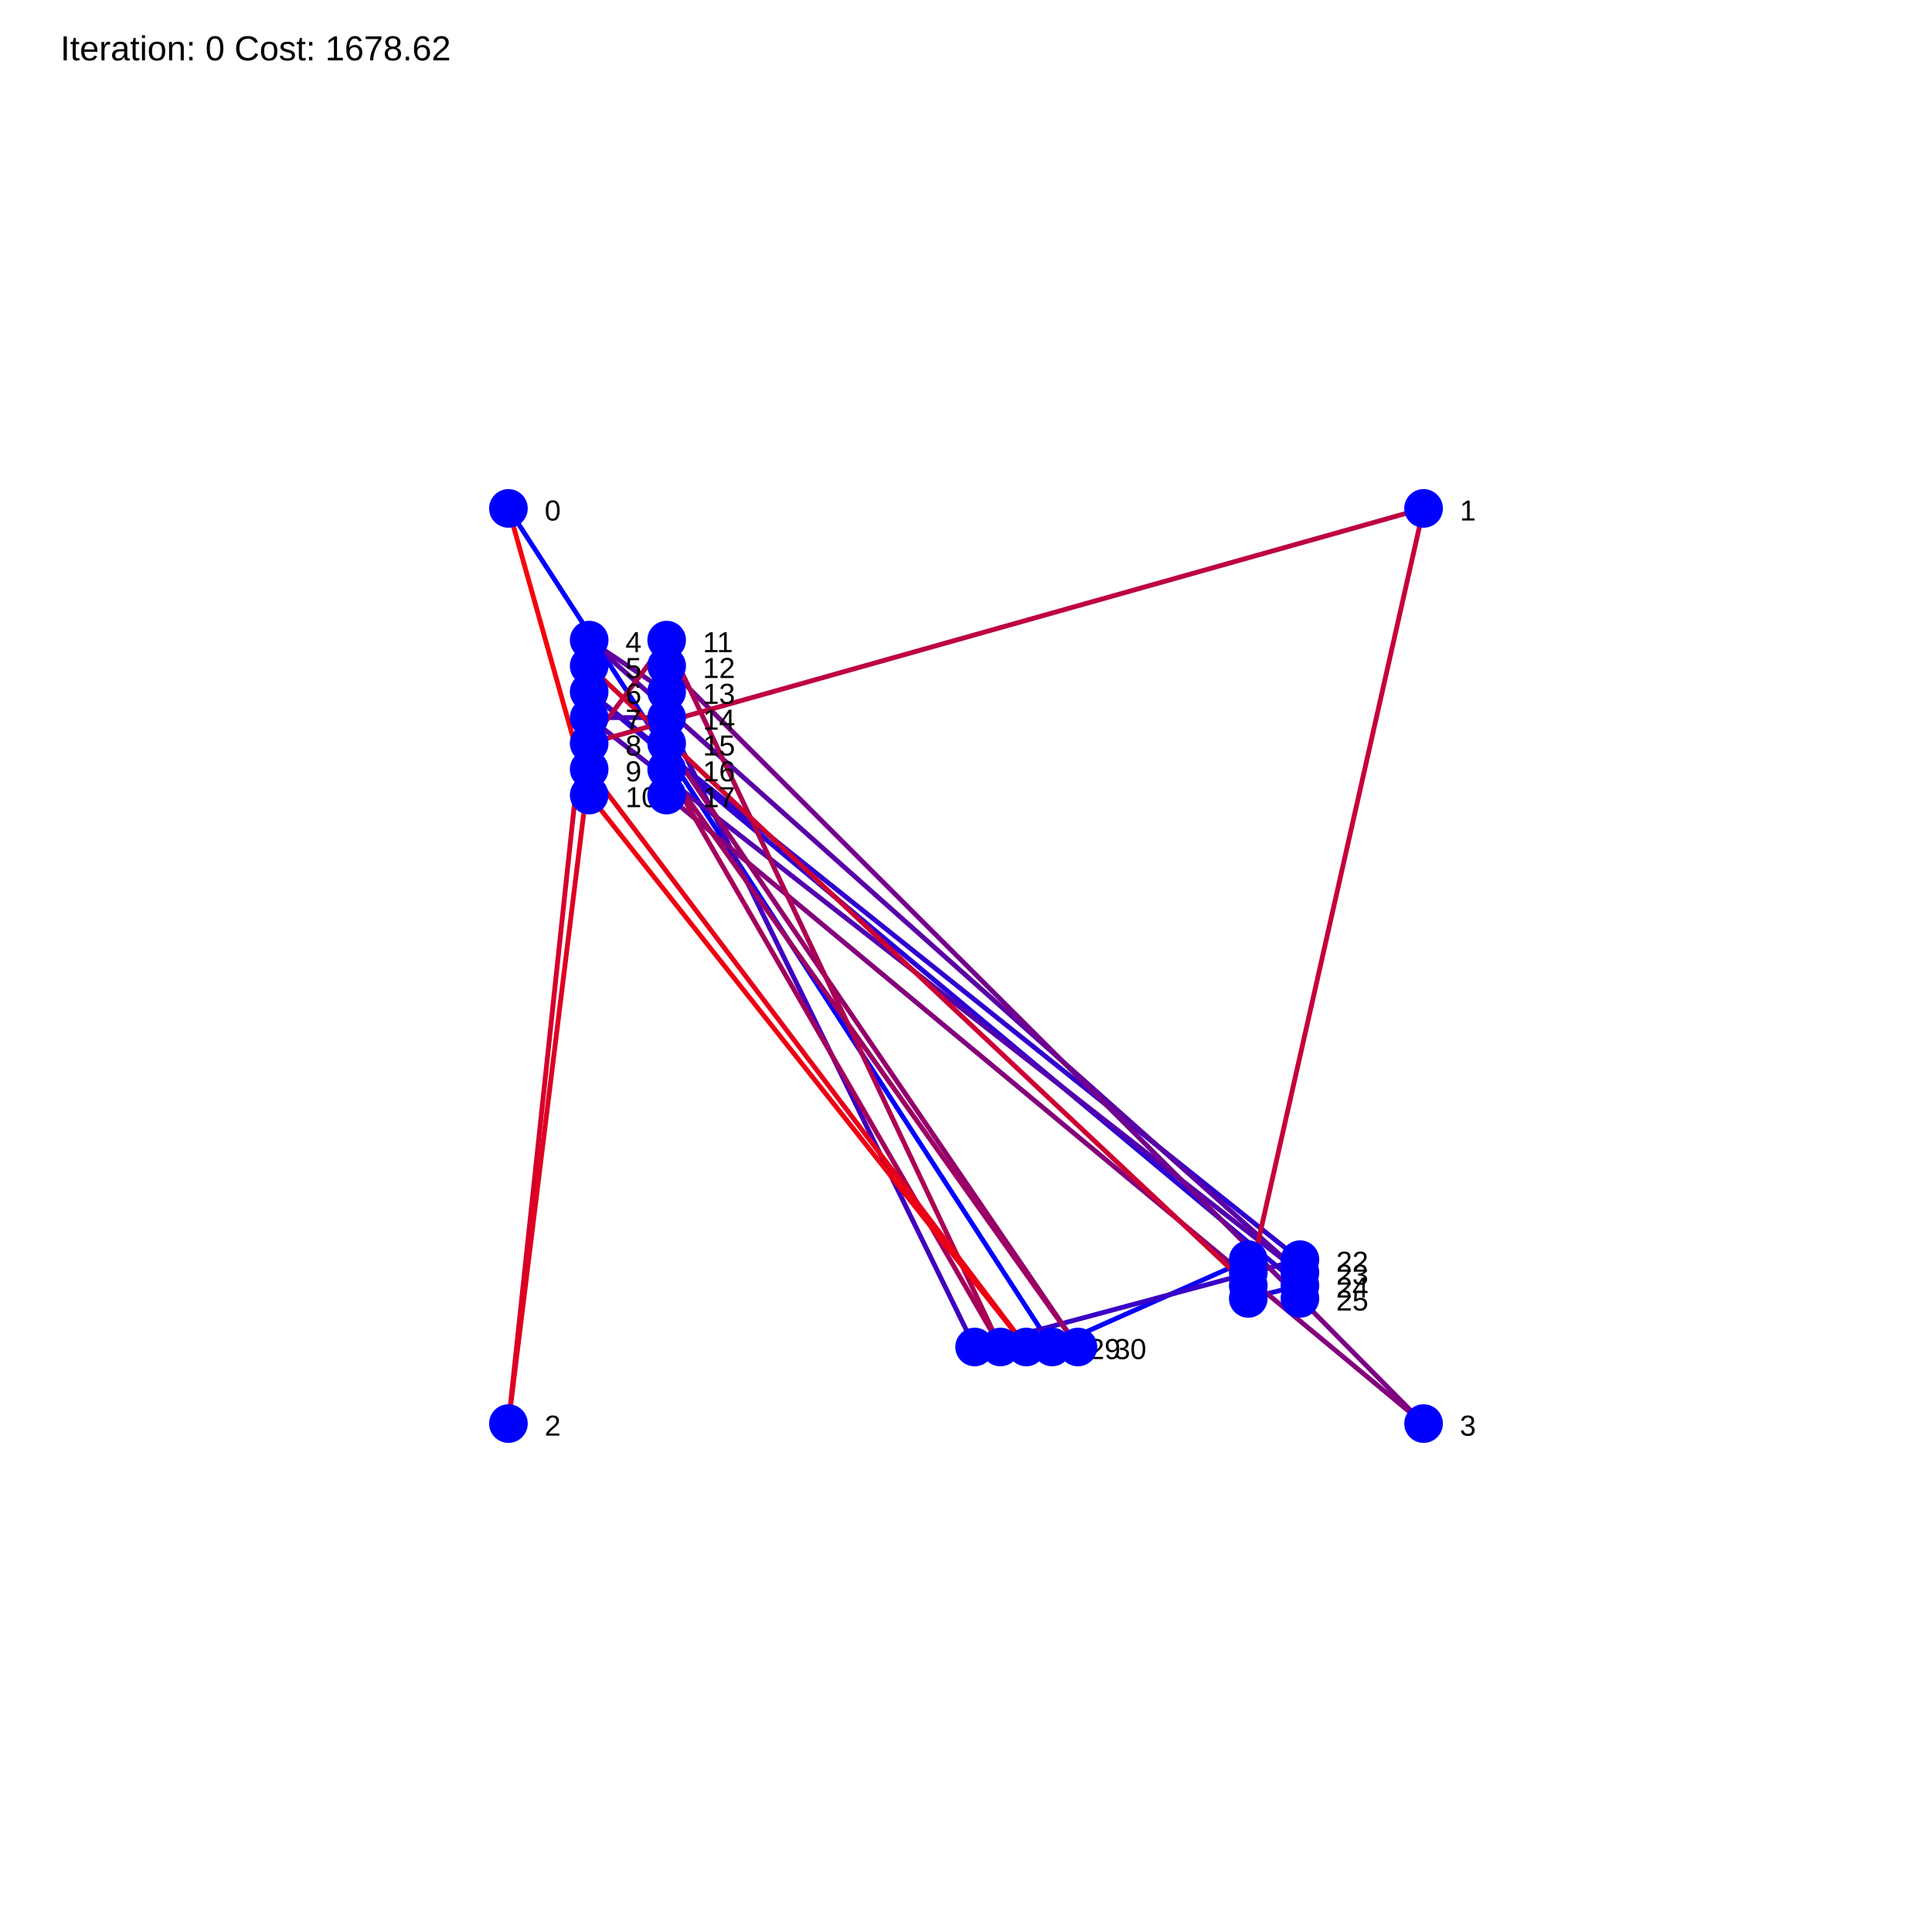
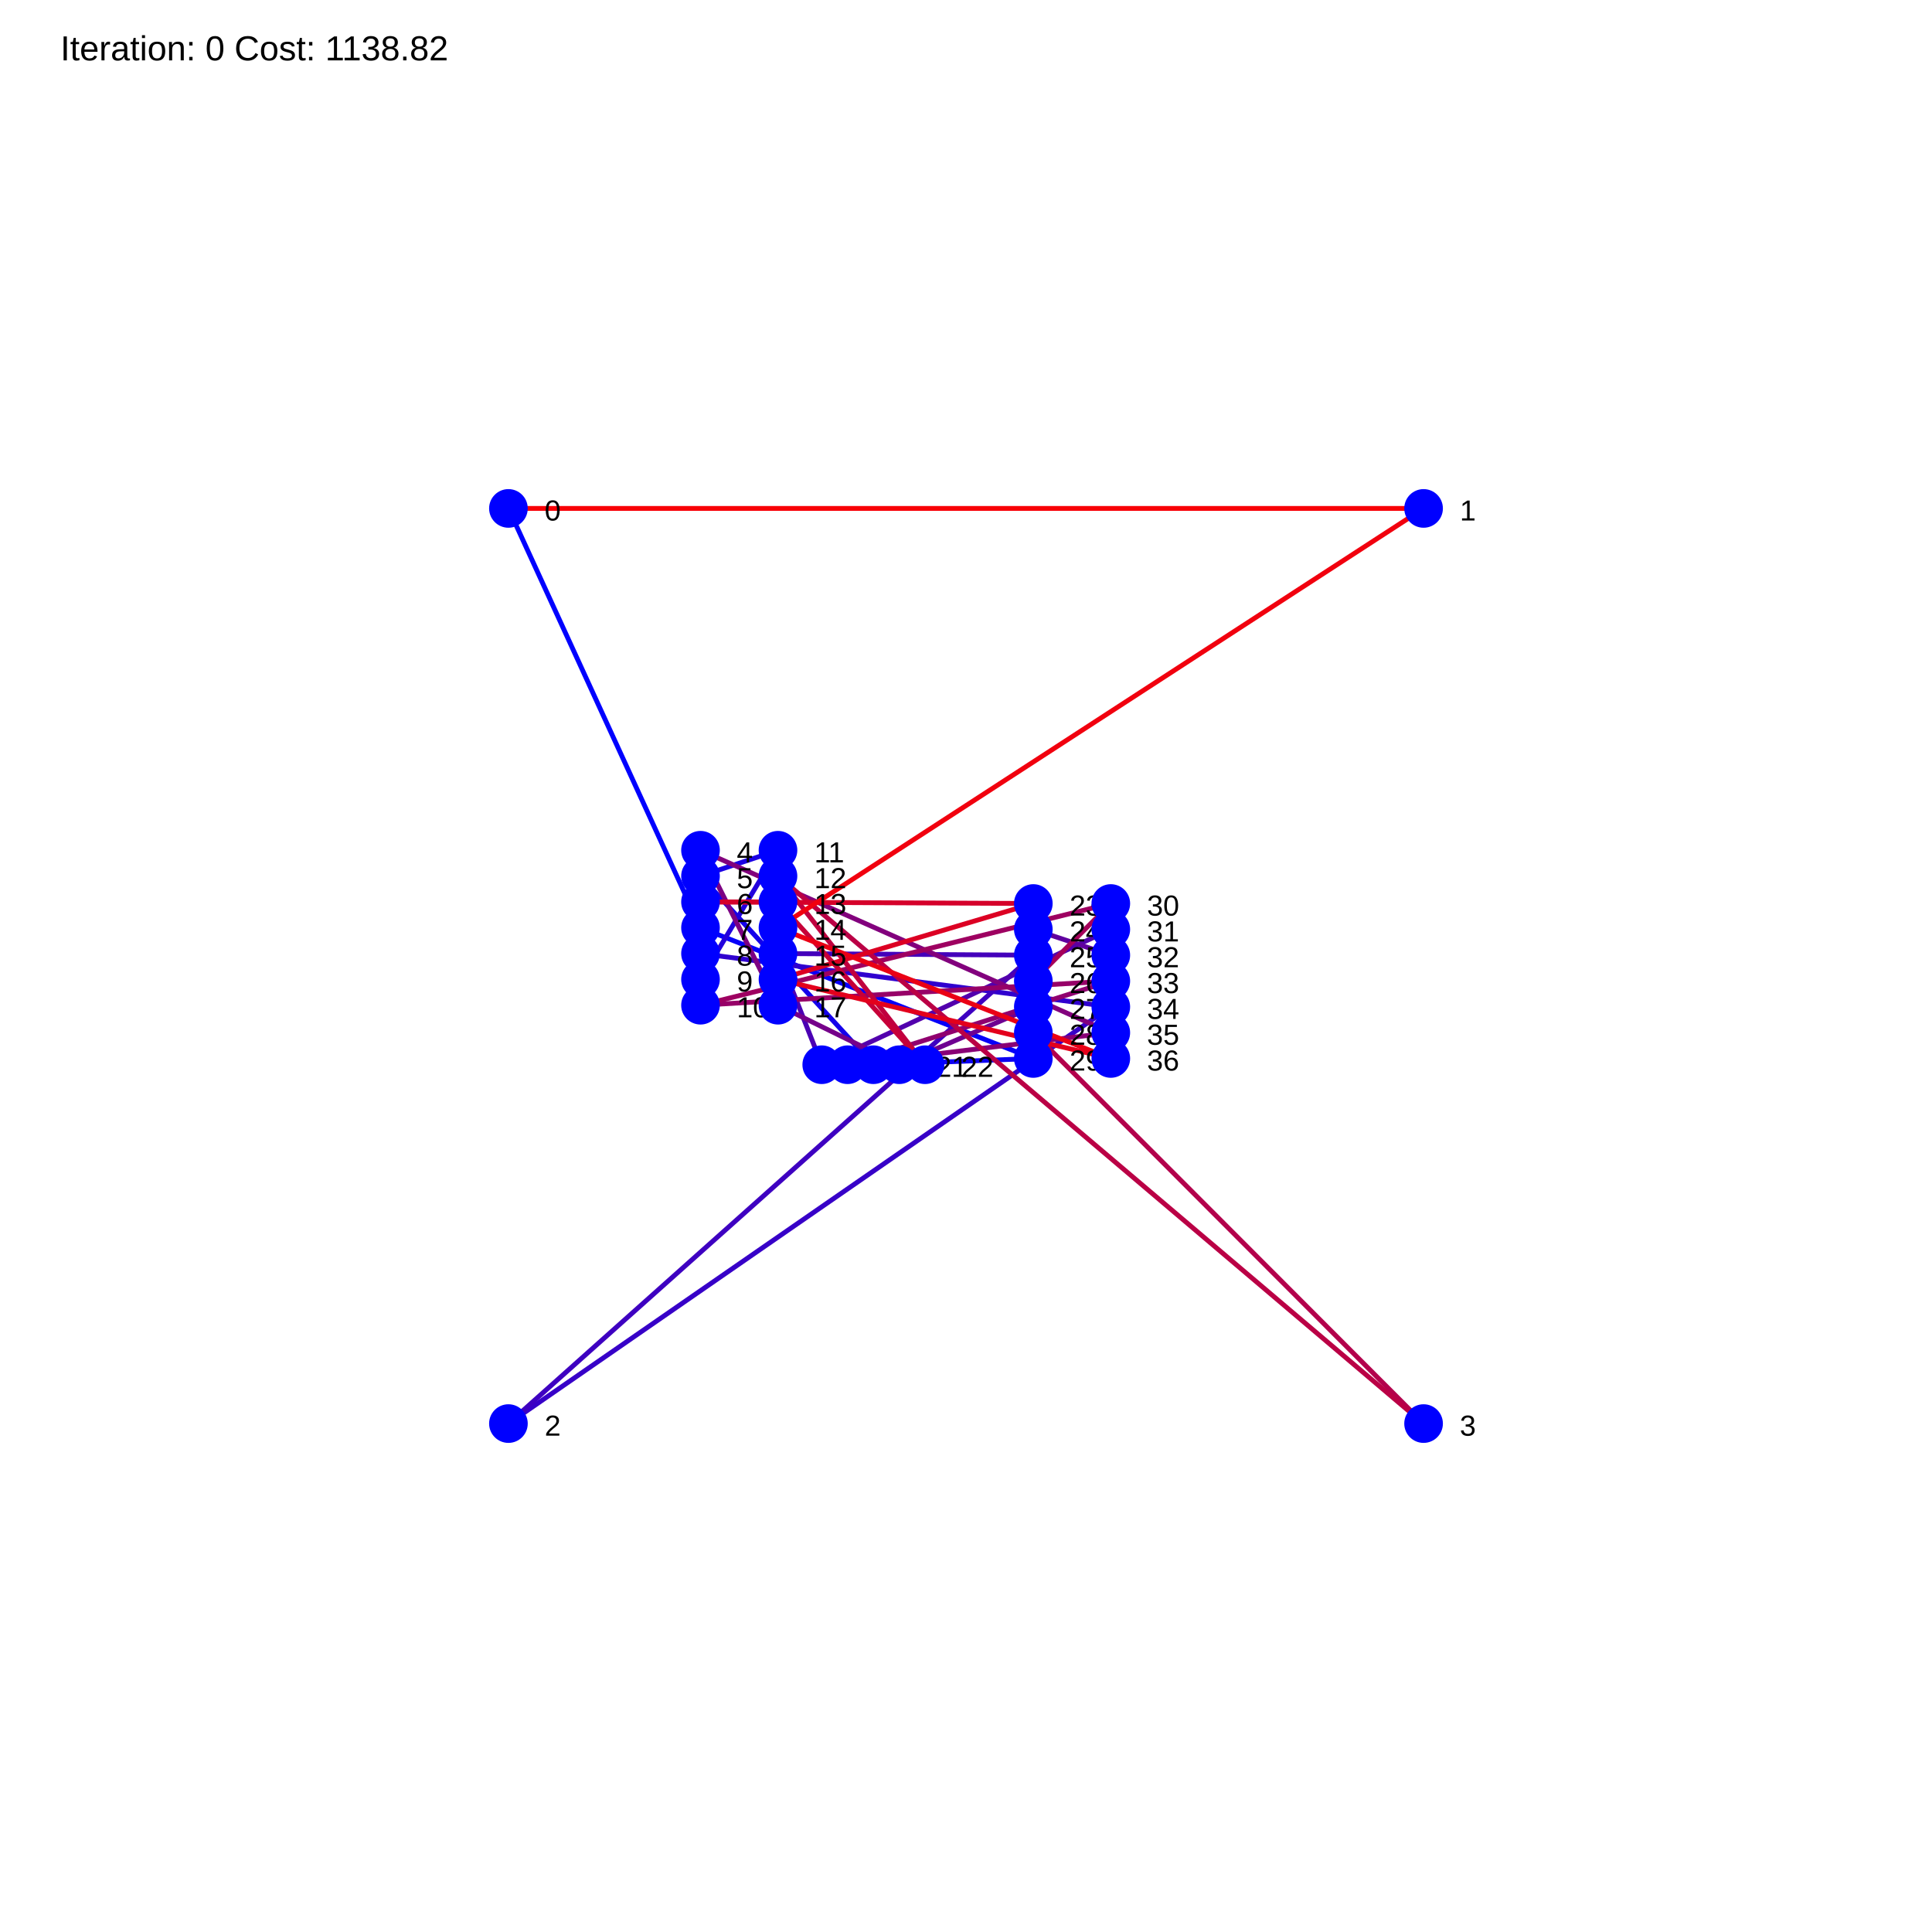
<svg xmlns="http://www.w3.org/2000/svg" width="800" height="800" viewBox="-189.474 -189.474 800 800">
  <rect x="-189.474" y="-189.474" width="800" height="800" fill="white" />
  <g>
-     <line x1="21.053" y1="21.053" x2="246.186" y2="368.282" stroke="rgb(0,0,255)" stroke-width="2" />
-     <line x1="246.186" y1="368.282" x2="327.416" y2="332.13" stroke="rgb(8,0,247)" stroke-width="2" />
-     <line x1="327.416" y1="332.13" x2="327.416" y2="337.477" stroke="rgb(16,0,239)" stroke-width="2" />
-     <line x1="327.416" y1="337.477" x2="327.416" y2="348.172" stroke="rgb(24,0,231)" stroke-width="2" />
-     <line x1="327.416" y1="348.172" x2="348.806" y2="342.824" stroke="rgb(32,0,223)" stroke-width="2" />
-     <line x1="348.806" y1="342.824" x2="54.492" y2="96.971" stroke="rgb(41,0,214)" stroke-width="2" />
-     <line x1="54.492" y1="96.971" x2="348.806" y2="332.13" stroke="rgb(49,0,206)" stroke-width="2" />
-     <line x1="348.806" y1="332.13" x2="214.102" y2="368.282" stroke="rgb(57,0,198)" stroke-width="2" />
-     <line x1="214.102" y1="368.282" x2="86.576" y2="107.666" stroke="rgb(65,0,190)" stroke-width="2" />
-     <line x1="86.576" y1="107.666" x2="54.492" y2="107.666" stroke="rgb(74,0,181)" stroke-width="2" />
-     <line x1="54.492" y1="107.666" x2="348.806" y2="337.477" stroke="rgb(82,0,173)" stroke-width="2" />
-     <line x1="348.806" y1="337.477" x2="54.492" y2="75.582" stroke="rgb(90,0,165)" stroke-width="2" />
-     <line x1="54.492" y1="75.582" x2="86.576" y2="96.971" stroke="rgb(98,0,157)" stroke-width="2" />
-     <line x1="86.576" y1="96.971" x2="86.576" y2="86.276" stroke="rgb(106,0,149)" stroke-width="2" />
-     <line x1="86.576" y1="86.276" x2="348.806" y2="348.172" stroke="rgb(115,0,140)" stroke-width="2" />
-     <line x1="348.806" y1="348.172" x2="400" y2="400" stroke="rgb(123,0,132)" stroke-width="2" />
-     <line x1="400" y1="400" x2="86.576" y2="139.75" stroke="rgb(131,0,124)" stroke-width="2" />
-     <line x1="86.576" y1="139.75" x2="86.576" y2="118.361" stroke="rgb(139,0,116)" stroke-width="2" />
-     <line x1="86.576" y1="118.361" x2="256.881" y2="368.282" stroke="rgb(148,0,107)" stroke-width="2" />
-     <line x1="256.881" y1="368.282" x2="86.576" y2="129.055" stroke="rgb(156,0,99)" stroke-width="2" />
-     <line x1="86.576" y1="129.055" x2="224.796" y2="368.282" stroke="rgb(164,0,91)" stroke-width="2" />
-     <line x1="224.796" y1="368.282" x2="86.576" y2="75.582" stroke="rgb(172,0,83)" stroke-width="2" />
-     <line x1="86.576" y1="75.582" x2="54.492" y2="118.361" stroke="rgb(180,0,75)" stroke-width="2" />
-     <line x1="54.492" y1="118.361" x2="400" y2="21.053" stroke="rgb(189,0,66)" stroke-width="2" />
-     <line x1="400" y1="21.053" x2="327.416" y2="342.824" stroke="rgb(197,0,58)" stroke-width="2" />
-     <line x1="327.416" y1="342.824" x2="54.492" y2="86.276" stroke="rgb(205,0,50)" stroke-width="2" />
-     <line x1="54.492" y1="86.276" x2="21.053" y2="400" stroke="rgb(213,0,42)" stroke-width="2" />
-     <line x1="21.053" y1="400" x2="54.492" y2="129.055" stroke="rgb(222,0,33)" stroke-width="2" />
-     <line x1="54.492" y1="129.055" x2="235.491" y2="368.282" stroke="rgb(230,0,25)" stroke-width="2" />
-     <line x1="235.491" y1="368.282" x2="54.492" y2="139.75" stroke="rgb(238,0,17)" stroke-width="2" />
-     <line x1="54.492" y1="139.75" x2="21.053" y2="21.053" stroke="rgb(246,0,9)" stroke-width="2" />
+     <line x1="21.053" y1="21.053" x2="100.591" y2="194.68" stroke="rgb(0,0,255)" stroke-width="2" />
+     <line x1="100.591" y1="194.68" x2="238.401" y2="248.819" stroke="rgb(6,0,249)" stroke-width="2" />
+     <line x1="238.401" y1="248.819" x2="172.183" y2="251.407" stroke="rgb(13,0,242)" stroke-width="2" />
+     <line x1="172.183" y1="251.407" x2="100.591" y2="173.291" stroke="rgb(20,0,235)" stroke-width="2" />
+     <line x1="100.591" y1="173.291" x2="132.675" y2="162.596" stroke="rgb(27,0,228)" stroke-width="2" />
+     <line x1="132.675" y1="162.596" x2="100.591" y2="216.07" stroke="rgb(34,0,221)" stroke-width="2" />
+     <line x1="100.591" y1="216.07" x2="100.591" y2="205.375" stroke="rgb(41,0,214)" stroke-width="2" />
+     <line x1="100.591" y1="205.375" x2="270.485" y2="227.429" stroke="rgb(48,0,207)" stroke-width="2" />
+     <line x1="270.485" y1="227.429" x2="21.053" y2="400" stroke="rgb(55,0,200)" stroke-width="2" />
+     <line x1="21.053" y1="400" x2="238.401" y2="206.04" stroke="rgb(62,0,193)" stroke-width="2" />
+     <line x1="238.401" y1="206.04" x2="132.675" y2="205.375" stroke="rgb(68,0,187)" stroke-width="2" />
+     <line x1="132.675" y1="205.375" x2="150.793" y2="251.407" stroke="rgb(75,0,180)" stroke-width="2" />
+     <line x1="150.793" y1="251.407" x2="270.485" y2="195.345" stroke="rgb(82,0,173)" stroke-width="2" />
+     <line x1="270.485" y1="195.345" x2="270.485" y2="206.04" stroke="rgb(89,0,166)" stroke-width="2" />
+     <line x1="270.485" y1="206.04" x2="238.401" y2="195.345" stroke="rgb(96,0,159)" stroke-width="2" />
+     <line x1="238.401" y1="195.345" x2="238.401" y2="227.429" stroke="rgb(103,0,152)" stroke-width="2" />
+     <line x1="238.401" y1="227.429" x2="182.878" y2="251.407" stroke="rgb(110,0,145)" stroke-width="2" />
+     <line x1="182.878" y1="251.407" x2="132.675" y2="226.764" stroke="rgb(117,0,138)" stroke-width="2" />
+     <line x1="132.675" y1="226.764" x2="100.591" y2="162.596" stroke="rgb(124,0,131)" stroke-width="2" />
+     <line x1="100.591" y1="162.596" x2="270.485" y2="238.124" stroke="rgb(130,0,125)" stroke-width="2" />
+     <line x1="270.485" y1="238.124" x2="161.488" y2="251.407" stroke="rgb(137,0,118)" stroke-width="2" />
+     <line x1="161.488" y1="251.407" x2="270.485" y2="216.735" stroke="rgb(144,0,111)" stroke-width="2" />
+     <line x1="270.485" y1="216.735" x2="100.591" y2="226.764" stroke="rgb(151,0,104)" stroke-width="2" />
+     <line x1="100.591" y1="226.764" x2="270.485" y2="184.65" stroke="rgb(158,0,97)" stroke-width="2" />
+     <line x1="270.485" y1="184.65" x2="238.401" y2="216.735" stroke="rgb(165,0,90)" stroke-width="2" />
+     <line x1="238.401" y1="216.735" x2="238.401" y2="238.124" stroke="rgb(172,0,83)" stroke-width="2" />
+     <line x1="238.401" y1="238.124" x2="400" y2="400" stroke="rgb(179,0,76)" stroke-width="2" />
+     <line x1="400" y1="400" x2="132.675" y2="173.291" stroke="rgb(186,0,69)" stroke-width="2" />
+     <line x1="132.675" y1="173.291" x2="193.572" y2="251.407" stroke="rgb(192,0,63)" stroke-width="2" />
+     <line x1="193.572" y1="251.407" x2="132.675" y2="183.986" stroke="rgb(199,0,56)" stroke-width="2" />
+     <line x1="132.675" y1="183.986" x2="100.591" y2="183.986" stroke="rgb(206,0,49)" stroke-width="2" />
+     <line x1="100.591" y1="183.986" x2="238.401" y2="184.65" stroke="rgb(213,0,42)" stroke-width="2" />
+     <line x1="238.401" y1="184.65" x2="132.675" y2="216.07" stroke="rgb(220,0,35)" stroke-width="2" />
+     <line x1="132.675" y1="216.07" x2="270.485" y2="248.819" stroke="rgb(227,0,28)" stroke-width="2" />
+     <line x1="270.485" y1="248.819" x2="132.675" y2="194.68" stroke="rgb(234,0,21)" stroke-width="2" />
+     <line x1="132.675" y1="194.68" x2="400" y2="21.053" stroke="rgb(241,0,14)" stroke-width="2" />
+     <line x1="400" y1="21.053" x2="21.053" y2="21.053" stroke="rgb(248,0,7)" stroke-width="2" />
  </g>
  <g>
    <circle cx="21.053" cy="21.053" r="8" fill="blue" />
    <text x="36.053" y="26.053" font-family="Arial" font-size="12" fill="black">0</text>
    <circle cx="400" cy="21.053" r="8" fill="blue" />
    <text x="415" y="26.053" font-family="Arial" font-size="12" fill="black">1</text>
    <circle cx="21.053" cy="400" r="8" fill="blue" />
    <text x="36.053" y="405" font-family="Arial" font-size="12" fill="black">2</text>
    <circle cx="400" cy="400" r="8" fill="blue" />
    <text x="415" y="405" font-family="Arial" font-size="12" fill="black">3</text>
-     <circle cx="54.492" cy="75.582" r="8" fill="blue" />
-     <text x="69.492" y="80.582" font-family="Arial" font-size="12" fill="black">4</text>
-     <circle cx="54.492" cy="86.276" r="8" fill="blue" />
-     <text x="69.492" y="91.276" font-family="Arial" font-size="12" fill="black">5</text>
-     <circle cx="54.492" cy="96.971" r="8" fill="blue" />
-     <text x="69.492" y="101.971" font-family="Arial" font-size="12" fill="black">6</text>
-     <circle cx="54.492" cy="107.666" r="8" fill="blue" />
-     <text x="69.492" y="112.666" font-family="Arial" font-size="12" fill="black">7</text>
-     <circle cx="54.492" cy="118.361" r="8" fill="blue" />
-     <text x="69.492" y="123.361" font-family="Arial" font-size="12" fill="black">8</text>
-     <circle cx="54.492" cy="129.055" r="8" fill="blue" />
-     <text x="69.492" y="134.055" font-family="Arial" font-size="12" fill="black">9</text>
-     <circle cx="54.492" cy="139.75" r="8" fill="blue" />
-     <text x="69.492" y="144.75" font-family="Arial" font-size="12" fill="black">10</text>
-     <circle cx="86.576" cy="75.582" r="8" fill="blue" />
-     <text x="101.576" y="80.582" font-family="Arial" font-size="12" fill="black">11</text>
-     <circle cx="86.576" cy="86.276" r="8" fill="blue" />
-     <text x="101.576" y="91.276" font-family="Arial" font-size="12" fill="black">12</text>
-     <circle cx="86.576" cy="96.971" r="8" fill="blue" />
-     <text x="101.576" y="101.971" font-family="Arial" font-size="12" fill="black">13</text>
-     <circle cx="86.576" cy="107.666" r="8" fill="blue" />
-     <text x="101.576" y="112.666" font-family="Arial" font-size="12" fill="black">14</text>
-     <circle cx="86.576" cy="118.361" r="8" fill="blue" />
-     <text x="101.576" y="123.361" font-family="Arial" font-size="12" fill="black">15</text>
-     <circle cx="86.576" cy="129.055" r="8" fill="blue" />
-     <text x="101.576" y="134.055" font-family="Arial" font-size="12" fill="black">16</text>
-     <circle cx="86.576" cy="139.75" r="8" fill="blue" />
-     <text x="101.576" y="144.75" font-family="Arial" font-size="12" fill="black">17</text>
-     <circle cx="327.416" cy="332.13" r="8" fill="blue" />
-     <text x="342.416" y="337.13" font-family="Arial" font-size="12" fill="black">18</text>
-     <circle cx="327.416" cy="337.477" r="8" fill="blue" />
-     <text x="342.416" y="342.477" font-family="Arial" font-size="12" fill="black">19</text>
-     <circle cx="327.416" cy="342.824" r="8" fill="blue" />
-     <text x="342.416" y="347.824" font-family="Arial" font-size="12" fill="black">20</text>
-     <circle cx="327.416" cy="348.172" r="8" fill="blue" />
-     <text x="342.416" y="353.172" font-family="Arial" font-size="12" fill="black">21</text>
-     <circle cx="348.806" cy="332.13" r="8" fill="blue" />
-     <text x="363.806" y="337.13" font-family="Arial" font-size="12" fill="black">22</text>
-     <circle cx="348.806" cy="337.477" r="8" fill="blue" />
-     <text x="363.806" y="342.477" font-family="Arial" font-size="12" fill="black">23</text>
-     <circle cx="348.806" cy="342.824" r="8" fill="blue" />
-     <text x="363.806" y="347.824" font-family="Arial" font-size="12" fill="black">24</text>
-     <circle cx="348.806" cy="348.172" r="8" fill="blue" />
-     <text x="363.806" y="353.172" font-family="Arial" font-size="12" fill="black">25</text>
-     <circle cx="214.102" cy="368.282" r="8" fill="blue" />
-     <text x="229.102" y="373.282" font-family="Arial" font-size="12" fill="black">26</text>
-     <circle cx="224.796" cy="368.282" r="8" fill="blue" />
-     <text x="239.796" y="373.282" font-family="Arial" font-size="12" fill="black">27</text>
-     <circle cx="235.491" cy="368.282" r="8" fill="blue" />
-     <text x="250.491" y="373.282" font-family="Arial" font-size="12" fill="black">28</text>
-     <circle cx="246.186" cy="368.282" r="8" fill="blue" />
-     <text x="261.186" y="373.282" font-family="Arial" font-size="12" fill="black">29</text>
-     <circle cx="256.881" cy="368.282" r="8" fill="blue" />
-     <text x="271.881" y="373.282" font-family="Arial" font-size="12" fill="black">30</text>
+     <circle cx="100.591" cy="162.596" r="8" fill="blue" />
+     <text x="115.591" y="167.596" font-family="Arial" font-size="12" fill="black">4</text>
+     <circle cx="100.591" cy="173.291" r="8" fill="blue" />
+     <text x="115.591" y="178.291" font-family="Arial" font-size="12" fill="black">5</text>
+     <circle cx="100.591" cy="183.986" r="8" fill="blue" />
+     <text x="115.591" y="188.986" font-family="Arial" font-size="12" fill="black">6</text>
+     <circle cx="100.591" cy="194.68" r="8" fill="blue" />
+     <text x="115.591" y="199.68" font-family="Arial" font-size="12" fill="black">7</text>
+     <circle cx="100.591" cy="205.375" r="8" fill="blue" />
+     <text x="115.591" y="210.375" font-family="Arial" font-size="12" fill="black">8</text>
+     <circle cx="100.591" cy="216.07" r="8" fill="blue" />
+     <text x="115.591" y="221.07" font-family="Arial" font-size="12" fill="black">9</text>
+     <circle cx="100.591" cy="226.764" r="8" fill="blue" />
+     <text x="115.591" y="231.764" font-family="Arial" font-size="12" fill="black">10</text>
+     <circle cx="132.675" cy="162.596" r="8" fill="blue" />
+     <text x="147.675" y="167.596" font-family="Arial" font-size="12" fill="black">11</text>
+     <circle cx="132.675" cy="173.291" r="8" fill="blue" />
+     <text x="147.675" y="178.291" font-family="Arial" font-size="12" fill="black">12</text>
+     <circle cx="132.675" cy="183.986" r="8" fill="blue" />
+     <text x="147.675" y="188.986" font-family="Arial" font-size="12" fill="black">13</text>
+     <circle cx="132.675" cy="194.68" r="8" fill="blue" />
+     <text x="147.675" y="199.68" font-family="Arial" font-size="12" fill="black">14</text>
+     <circle cx="132.675" cy="205.375" r="8" fill="blue" />
+     <text x="147.675" y="210.375" font-family="Arial" font-size="12" fill="black">15</text>
+     <circle cx="132.675" cy="216.07" r="8" fill="blue" />
+     <text x="147.675" y="221.07" font-family="Arial" font-size="12" fill="black">16</text>
+     <circle cx="132.675" cy="226.764" r="8" fill="blue" />
+     <text x="147.675" y="231.764" font-family="Arial" font-size="12" fill="black">17</text>
+     <circle cx="150.793" cy="251.407" r="8" fill="blue" />
+     <text x="165.793" y="256.407" font-family="Arial" font-size="12" fill="black">18</text>
+     <circle cx="161.488" cy="251.407" r="8" fill="blue" />
+     <text x="176.488" y="256.407" font-family="Arial" font-size="12" fill="black">19</text>
+     <circle cx="172.183" cy="251.407" r="8" fill="blue" />
+     <text x="187.183" y="256.407" font-family="Arial" font-size="12" fill="black">20</text>
+     <circle cx="182.878" cy="251.407" r="8" fill="blue" />
+     <text x="197.878" y="256.407" font-family="Arial" font-size="12" fill="black">21</text>
+     <circle cx="193.572" cy="251.407" r="8" fill="blue" />
+     <text x="208.572" y="256.407" font-family="Arial" font-size="12" fill="black">22</text>
+     <circle cx="238.401" cy="184.65" r="8" fill="blue" />
+     <text x="253.401" y="189.65" font-family="Arial" font-size="12" fill="black">23</text>
+     <circle cx="238.401" cy="195.345" r="8" fill="blue" />
+     <text x="253.401" y="200.345" font-family="Arial" font-size="12" fill="black">24</text>
+     <circle cx="238.401" cy="206.04" r="8" fill="blue" />
+     <text x="253.401" y="211.04" font-family="Arial" font-size="12" fill="black">25</text>
+     <circle cx="238.401" cy="216.735" r="8" fill="blue" />
+     <text x="253.401" y="221.735" font-family="Arial" font-size="12" fill="black">26</text>
+     <circle cx="238.401" cy="227.429" r="8" fill="blue" />
+     <text x="253.401" y="232.429" font-family="Arial" font-size="12" fill="black">27</text>
+     <circle cx="238.401" cy="238.124" r="8" fill="blue" />
+     <text x="253.401" y="243.124" font-family="Arial" font-size="12" fill="black">28</text>
+     <circle cx="238.401" cy="248.819" r="8" fill="blue" />
+     <text x="253.401" y="253.819" font-family="Arial" font-size="12" fill="black">29</text>
+     <circle cx="270.485" cy="184.65" r="8" fill="blue" />
+     <text x="285.485" y="189.65" font-family="Arial" font-size="12" fill="black">30</text>
+     <circle cx="270.485" cy="195.345" r="8" fill="blue" />
+     <text x="285.485" y="200.345" font-family="Arial" font-size="12" fill="black">31</text>
+     <circle cx="270.485" cy="206.04" r="8" fill="blue" />
+     <text x="285.485" y="211.04" font-family="Arial" font-size="12" fill="black">32</text>
+     <circle cx="270.485" cy="216.735" r="8" fill="blue" />
+     <text x="285.485" y="221.735" font-family="Arial" font-size="12" fill="black">33</text>
+     <circle cx="270.485" cy="227.429" r="8" fill="blue" />
+     <text x="285.485" y="232.429" font-family="Arial" font-size="12" fill="black">34</text>
+     <circle cx="270.485" cy="238.124" r="8" fill="blue" />
+     <text x="285.485" y="243.124" font-family="Arial" font-size="12" fill="black">35</text>
+     <circle cx="270.485" cy="248.819" r="8" fill="blue" />
+     <text x="285.485" y="253.819" font-family="Arial" font-size="12" fill="black">36</text>
  </g>
-   <text x="-164.474" y="-164.474" font-family="Arial" font-size="14.4" fill="black">Iteration: 0 Cost: 1678.62</text>
+   <text x="-164.474" y="-164.474" font-family="Arial" font-size="14.4" fill="black">Iteration: 0 Cost: 1138.82</text>
</svg>
